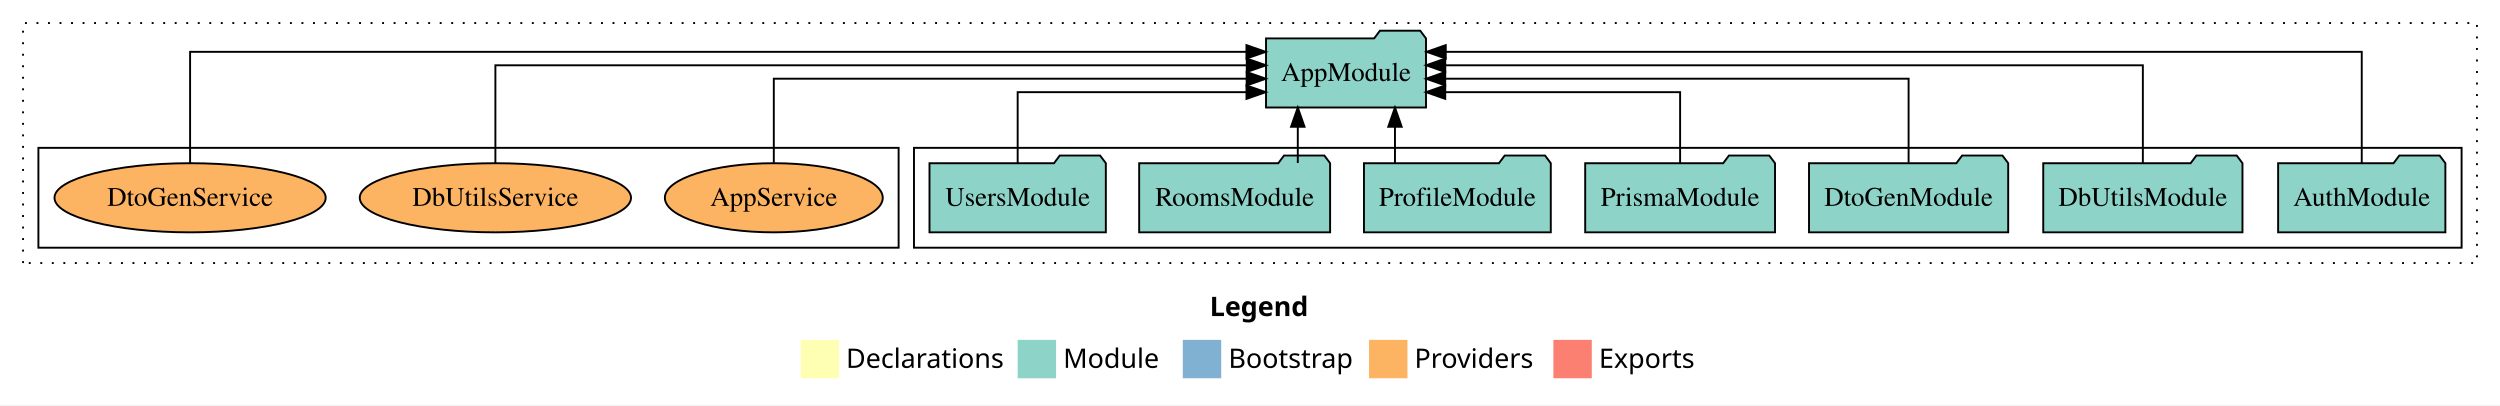
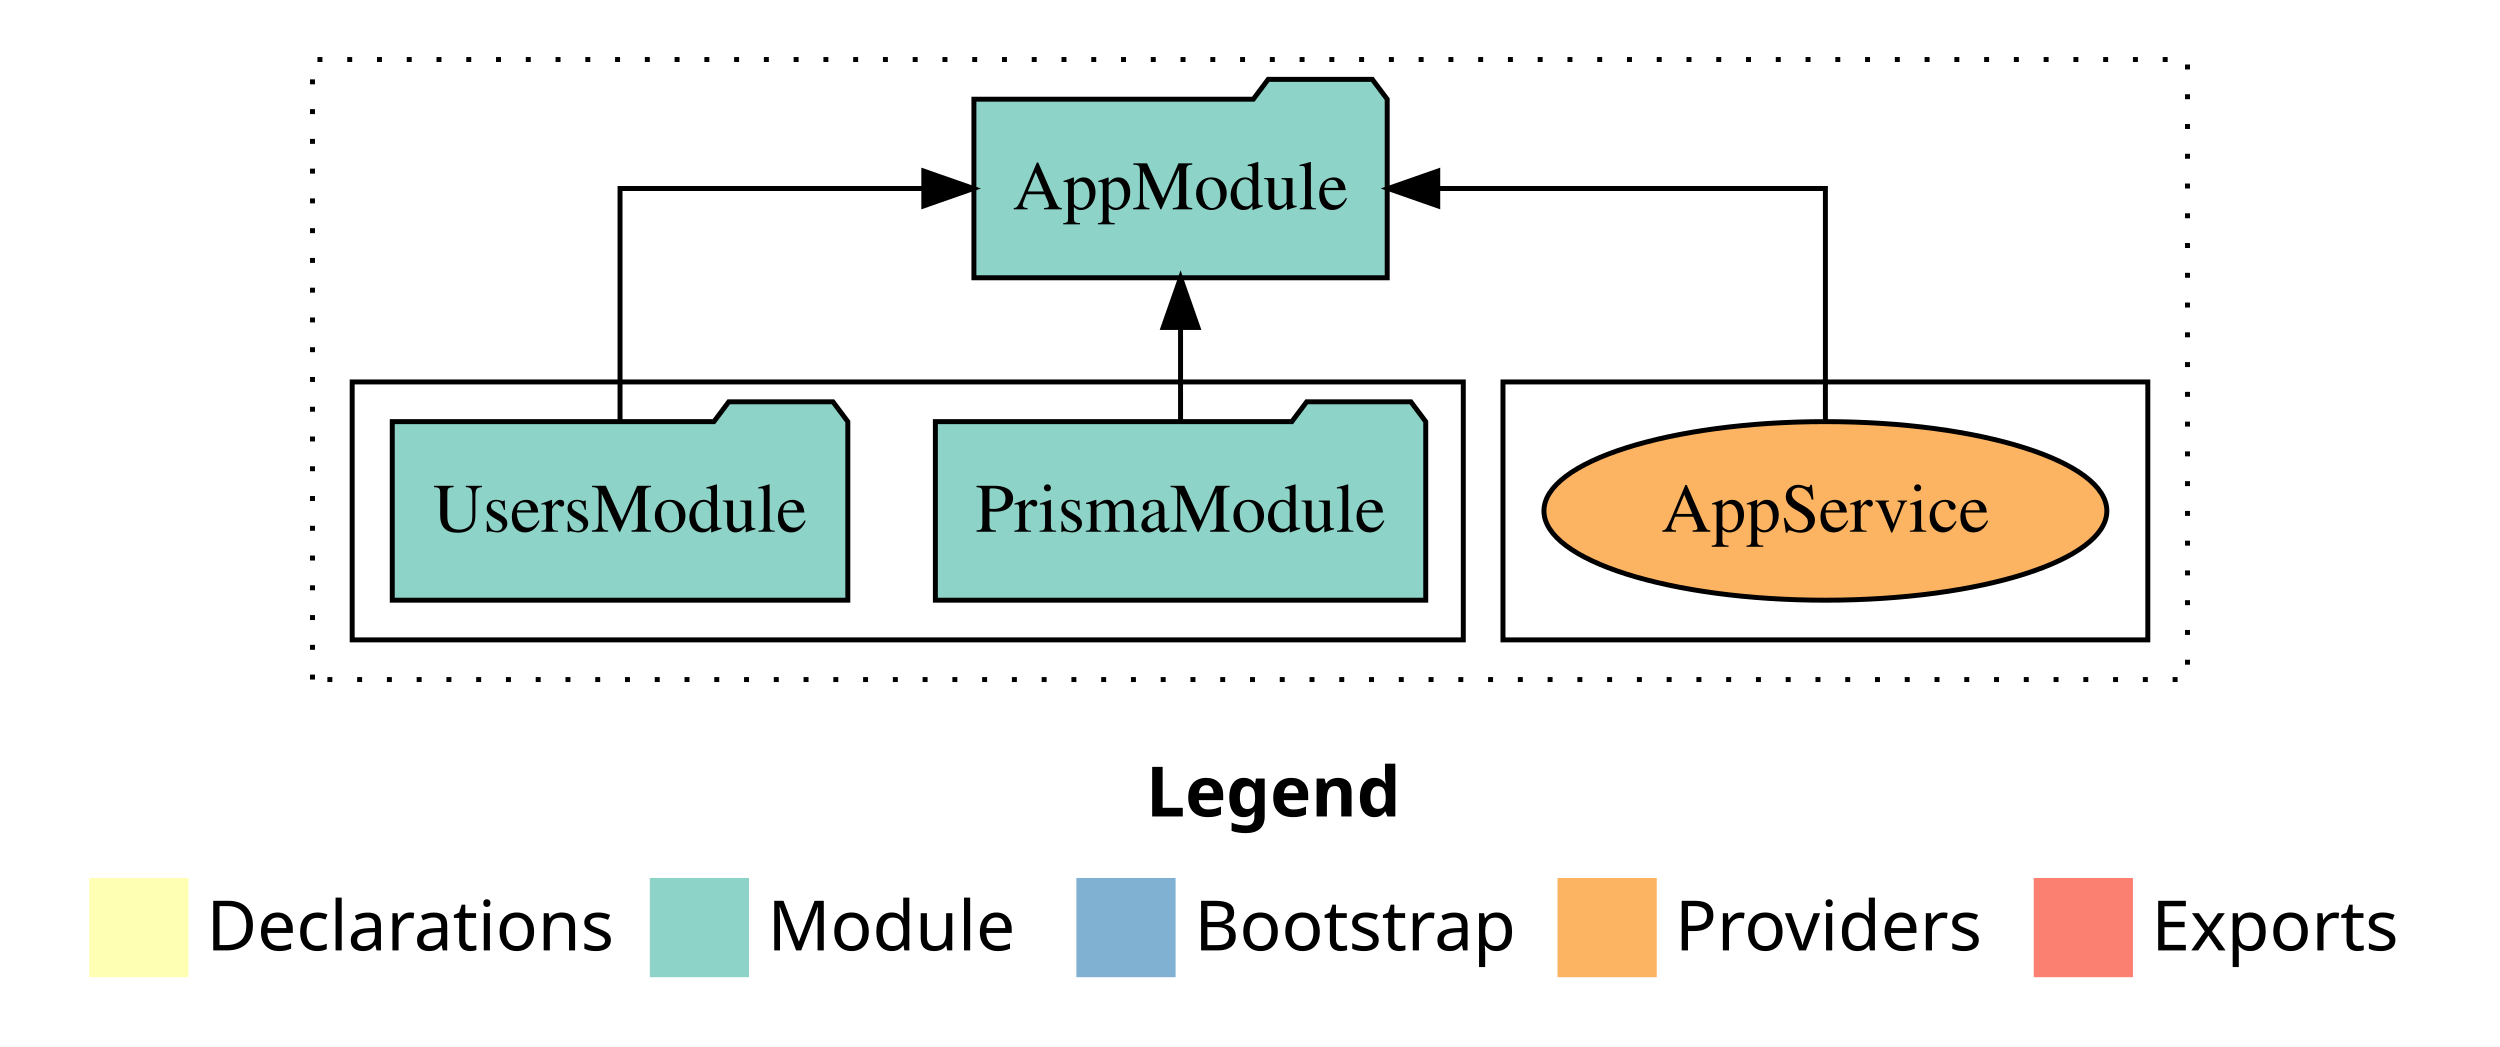
- <svg xmlns="http://www.w3.org/2000/svg" width="1302pt" height="211pt" viewBox="0.00 0.00 1302.00 211.00">
+ <svg xmlns="http://www.w3.org/2000/svg" width="504pt" height="211pt" viewBox="0.00 0.00 504.00 211.00">
  <g id="graph0" class="graph" transform="scale(1 1) rotate(0) translate(4 207)">
-     <polygon fill="white" stroke="transparent" points="-4,4 -4,-207 1298,-207 1298,4 -4,4" />
-     <text text-anchor="start" x="626.01" y="-42.4" font-family="Times-12" font-weight="bold" font-size="14.00">Legend</text>
-     <polygon fill="#ffffb3" stroke="transparent" points="413,-10 413,-30 433,-30 433,-10 413,-10" />
-     <text text-anchor="start" x="436.63" y="-15.4" font-family="Times-12" font-size="14.00">  Declarations</text>
-     <polygon fill="#8dd3c7" stroke="transparent" points="526,-10 526,-30 546,-30 546,-10 526,-10" />
-     <text text-anchor="start" x="549.73" y="-15.4" font-family="Times-12" font-size="14.00">  Module</text>
-     <polygon fill="#80b1d3" stroke="transparent" points="612,-10 612,-30 632,-30 632,-10 612,-10" />
-     <text text-anchor="start" x="635.78" y="-15.4" font-family="Times-12" font-size="14.00">  Bootstrap</text>
-     <polygon fill="#fdb462" stroke="transparent" points="709,-10 709,-30 729,-30 729,-10 709,-10" />
-     <text text-anchor="start" x="732.67" y="-15.4" font-family="Times-12" font-size="14.00">  Providers</text>
-     <polygon fill="#fb8072" stroke="transparent" points="805,-10 805,-30 825,-30 825,-10 805,-10" />
-     <text text-anchor="start" x="828.73" y="-15.4" font-family="Times-12" font-size="14.00">  Exports</text>
+     <polygon fill="white" stroke="transparent" points="-4,4 -4,-207 500,-207 500,4 -4,4" />
+     <text text-anchor="start" x="227.01" y="-42.4" font-family="Times-12" font-weight="bold" font-size="14.00">Legend</text>
+     <polygon fill="#ffffb3" stroke="transparent" points="14,-10 14,-30 34,-30 34,-10 14,-10" />
+     <text text-anchor="start" x="37.63" y="-15.4" font-family="Times-12" font-size="14.00">  Declarations</text>
+     <polygon fill="#8dd3c7" stroke="transparent" points="127,-10 127,-30 147,-30 147,-10 127,-10" />
+     <text text-anchor="start" x="150.73" y="-15.4" font-family="Times-12" font-size="14.00">  Module</text>
+     <polygon fill="#80b1d3" stroke="transparent" points="213,-10 213,-30 233,-30 233,-10 213,-10" />
+     <text text-anchor="start" x="236.78" y="-15.4" font-family="Times-12" font-size="14.00">  Bootstrap</text>
+     <polygon fill="#fdb462" stroke="transparent" points="310,-10 310,-30 330,-30 330,-10 310,-10" />
+     <text text-anchor="start" x="333.67" y="-15.4" font-family="Times-12" font-size="14.00">  Providers</text>
+     <polygon fill="#fb8072" stroke="transparent" points="406,-10 406,-30 426,-30 426,-10 406,-10" />
+     <text text-anchor="start" x="429.73" y="-15.4" font-family="Times-12" font-size="14.00">  Exports</text>
    <g id="clust1" class="cluster">
-       <polygon fill="none" stroke="black" stroke-dasharray="1,5" points="8,-70 8,-195 1286,-195 1286,-70 8,-70" />
+       <polygon fill="none" stroke="black" stroke-dasharray="1,5" points="59,-70 59,-195 437,-195 437,-70 59,-70" />
+     </g>
+     <g id="clust6" class="cluster">
+       <polygon fill="none" stroke="black" points="299,-78 299,-130 429,-130 429,-78 299,-78" />
    </g>
    <g id="clust3" class="cluster">
-       <polygon fill="none" stroke="black" points="472,-78 472,-130 1278,-130 1278,-78 472,-78" />
-     </g>
-     <g id="clust6" class="cluster">
-       <polygon fill="none" stroke="black" points="16,-78 16,-130 464,-130 464,-78 16,-78" />
+       <polygon fill="none" stroke="black" points="67,-78 67,-130 291,-130 291,-78 67,-78" />
    </g>
    <g id="node1" class="node">
-       <polygon fill="#8dd3c7" stroke="black" points="1269.55,-122 1266.55,-126 1245.55,-126 1242.55,-122 1182.45,-122 1182.45,-86 1269.55,-86 1269.55,-122" />
-       <text text-anchor="middle" x="1226" y="-99.8" font-family="Times,serif" font-size="14.00">AuthModule</text>
+       <polygon fill="#8dd3c7" stroke="black" points="283.43,-122 280.43,-126 259.43,-126 256.43,-122 184.57,-122 184.57,-86 283.43,-86 283.43,-122" />
+       <text text-anchor="middle" x="234" y="-99.8" font-family="Times,serif" font-size="14.00">PrismaModule</text>
    </g>
-     <g id="node8" class="node">
-       <polygon fill="#8dd3c7" stroke="black" points="738.66,-187 735.66,-191 714.66,-191 711.66,-187 655.34,-187 655.34,-151 738.66,-151 738.66,-187" />
-       <text text-anchor="middle" x="697" y="-164.8" font-family="Times,serif" font-size="14.00">AppModule</text>
+     <g id="node3" class="node">
+       <polygon fill="#8dd3c7" stroke="black" points="275.66,-187 272.66,-191 251.66,-191 248.66,-187 192.34,-187 192.34,-151 275.66,-151 275.66,-187" />
+       <text text-anchor="middle" x="234" y="-164.8" font-family="Times,serif" font-size="14.00">AppModule</text>
    </g>
    <g id="edge1" class="edge">
-       <path fill="none" stroke="black" d="M1226,-122.01C1226,-144.49 1226,-180 1226,-180 1226,-180 748.95,-180 748.95,-180" />
-       <polygon fill="black" stroke="black" points="748.95,-176.5 738.95,-180 748.95,-183.5 748.95,-176.5" />
+       <path fill="none" stroke="black" d="M234,-122.11C234,-122.11 234,-140.99 234,-140.99" />
+       <polygon fill="black" stroke="black" points="230.5,-140.99 234,-150.99 237.5,-140.99 230.5,-140.99" />
    </g>
    <g id="node2" class="node">
-       <polygon fill="#8dd3c7" stroke="black" points="1163.88,-122 1160.88,-126 1139.88,-126 1136.88,-122 1060.12,-122 1060.12,-86 1163.88,-86 1163.88,-122" />
-       <text text-anchor="middle" x="1112" y="-99.8" font-family="Times,serif" font-size="14.00">DbUtilsModule</text>
+       <polygon fill="#8dd3c7" stroke="black" points="166.92,-122 163.92,-126 142.92,-126 139.92,-122 75.08,-122 75.08,-86 166.92,-86 166.92,-122" />
+       <text text-anchor="middle" x="121" y="-99.8" font-family="Times,serif" font-size="14.00">UsersModule</text>
    </g>
    <g id="edge2" class="edge">
-       <path fill="none" stroke="black" d="M1112,-122.13C1112,-142.57 1112,-173 1112,-173 1112,-173 748.69,-173 748.69,-173" />
-       <polygon fill="black" stroke="black" points="748.69,-169.5 738.69,-173 748.69,-176.5 748.69,-169.5" />
+       <path fill="none" stroke="black" d="M121,-122.11C121,-141.34 121,-169 121,-169 121,-169 182.24,-169 182.24,-169" />
+       <polygon fill="black" stroke="black" points="182.24,-172.5 192.24,-169 182.24,-165.5 182.24,-172.5" />
    </g>
-     <g id="node3" class="node">
-       <polygon fill="#8dd3c7" stroke="black" points="1041.87,-122 1038.87,-126 1017.87,-126 1014.87,-122 938.13,-122 938.13,-86 1041.87,-86 1041.87,-122" />
-       <text text-anchor="middle" x="990" y="-99.8" font-family="Times,serif" font-size="14.00">DtoGenModule</text>
+     <g id="node4" class="node">
+       <ellipse fill="#fdb462" stroke="black" cx="364" cy="-104" rx="56.74" ry="18" />
+       <text text-anchor="middle" x="364" y="-99.8" font-family="Times,serif" font-size="14.00">AppService</text>
    </g>
    <g id="edge3" class="edge">
-       <path fill="none" stroke="black" d="M990,-122.27C990,-140.56 990,-166 990,-166 990,-166 748.67,-166 748.67,-166" />
-       <polygon fill="black" stroke="black" points="748.67,-162.5 738.67,-166 748.67,-169.5 748.67,-162.5" />
-     </g>
-     <g id="node4" class="node">
-       <polygon fill="#8dd3c7" stroke="black" points="920.43,-122 917.43,-126 896.43,-126 893.43,-122 821.57,-122 821.57,-86 920.43,-86 920.43,-122" />
-       <text text-anchor="middle" x="871" y="-99.8" font-family="Times,serif" font-size="14.00">PrismaModule</text>
-     </g>
-     <g id="edge4" class="edge">
-       <path fill="none" stroke="black" d="M871,-122.01C871,-138.05 871,-159 871,-159 871,-159 748.68,-159 748.68,-159" />
-       <polygon fill="black" stroke="black" points="748.68,-155.5 738.68,-159 748.68,-162.5 748.68,-155.5" />
-     </g>
-     <g id="node5" class="node">
-       <polygon fill="#8dd3c7" stroke="black" points="803.65,-122 800.65,-126 779.65,-126 776.65,-122 706.35,-122 706.35,-86 803.65,-86 803.65,-122" />
-       <text text-anchor="middle" x="755" y="-99.8" font-family="Times,serif" font-size="14.00">ProfileModule</text>
-     </g>
-     <g id="edge5" class="edge">
-       <path fill="none" stroke="black" d="M722.5,-122.11C722.5,-122.11 722.5,-140.99 722.5,-140.99" />
-       <polygon fill="black" stroke="black" points="719,-140.99 722.5,-150.99 726,-140.99 719,-140.99" />
-     </g>
-     <g id="node6" class="node">
-       <polygon fill="#8dd3c7" stroke="black" points="688.72,-122 685.72,-126 664.72,-126 661.72,-122 589.28,-122 589.28,-86 688.72,-86 688.72,-122" />
-       <text text-anchor="middle" x="639" y="-99.8" font-family="Times,serif" font-size="14.00">RoomsModule</text>
-     </g>
-     <g id="edge6" class="edge">
-       <path fill="none" stroke="black" d="M671.89,-122.11C671.89,-122.11 671.89,-140.99 671.89,-140.99" />
-       <polygon fill="black" stroke="black" points="668.39,-140.99 671.89,-150.99 675.39,-140.99 668.39,-140.99" />
-     </g>
-     <g id="node7" class="node">
-       <polygon fill="#8dd3c7" stroke="black" points="571.92,-122 568.92,-126 547.92,-126 544.92,-122 480.08,-122 480.08,-86 571.92,-86 571.92,-122" />
-       <text text-anchor="middle" x="526" y="-99.8" font-family="Times,serif" font-size="14.00">UsersModule</text>
-     </g>
-     <g id="edge7" class="edge">
-       <path fill="none" stroke="black" d="M526,-122.01C526,-138.05 526,-159 526,-159 526,-159 645.17,-159 645.17,-159" />
-       <polygon fill="black" stroke="black" points="645.17,-162.5 655.17,-159 645.17,-155.5 645.17,-162.5" />
-     </g>
-     <g id="node9" class="node">
-       <ellipse fill="#fdb462" stroke="black" cx="399" cy="-104" rx="56.74" ry="18" />
-       <text text-anchor="middle" x="399" y="-99.8" font-family="Times,serif" font-size="14.00">AppService</text>
-     </g>
-     <g id="edge8" class="edge">
-       <path fill="none" stroke="black" d="M399,-122.27C399,-140.56 399,-166 399,-166 399,-166 645.25,-166 645.25,-166" />
-       <polygon fill="black" stroke="black" points="645.25,-169.5 655.25,-166 645.25,-162.5 645.25,-169.5" />
-     </g>
-     <g id="node10" class="node">
-       <ellipse fill="#fdb462" stroke="black" cx="254" cy="-104" rx="70.64" ry="18" />
-       <text text-anchor="middle" x="254" y="-99.8" font-family="Times,serif" font-size="14.00">DbUtilsService</text>
-     </g>
-     <g id="edge9" class="edge">
-       <path fill="none" stroke="black" d="M254,-122.13C254,-142.57 254,-173 254,-173 254,-173 645.32,-173 645.32,-173" />
-       <polygon fill="black" stroke="black" points="645.32,-176.5 655.32,-173 645.32,-169.5 645.32,-176.5" />
-     </g>
-     <g id="node11" class="node">
-       <ellipse fill="#fdb462" stroke="black" cx="95" cy="-104" rx="70.62" ry="18" />
-       <text text-anchor="middle" x="95" y="-99.8" font-family="Times,serif" font-size="14.00">DtoGenService</text>
-     </g>
-     <g id="edge10" class="edge">
-       <path fill="none" stroke="black" d="M95,-122.01C95,-144.49 95,-180 95,-180 95,-180 645.15,-180 645.15,-180" />
-       <polygon fill="black" stroke="black" points="645.15,-183.5 655.15,-180 645.15,-176.5 645.15,-183.5" />
+       <path fill="none" stroke="black" d="M364,-122.11C364,-141.34 364,-169 364,-169 364,-169 285.85,-169 285.85,-169" />
+       <polygon fill="black" stroke="black" points="285.85,-165.5 275.85,-169 285.85,-172.5 285.85,-165.5" />
    </g>
  </g>
</svg>
